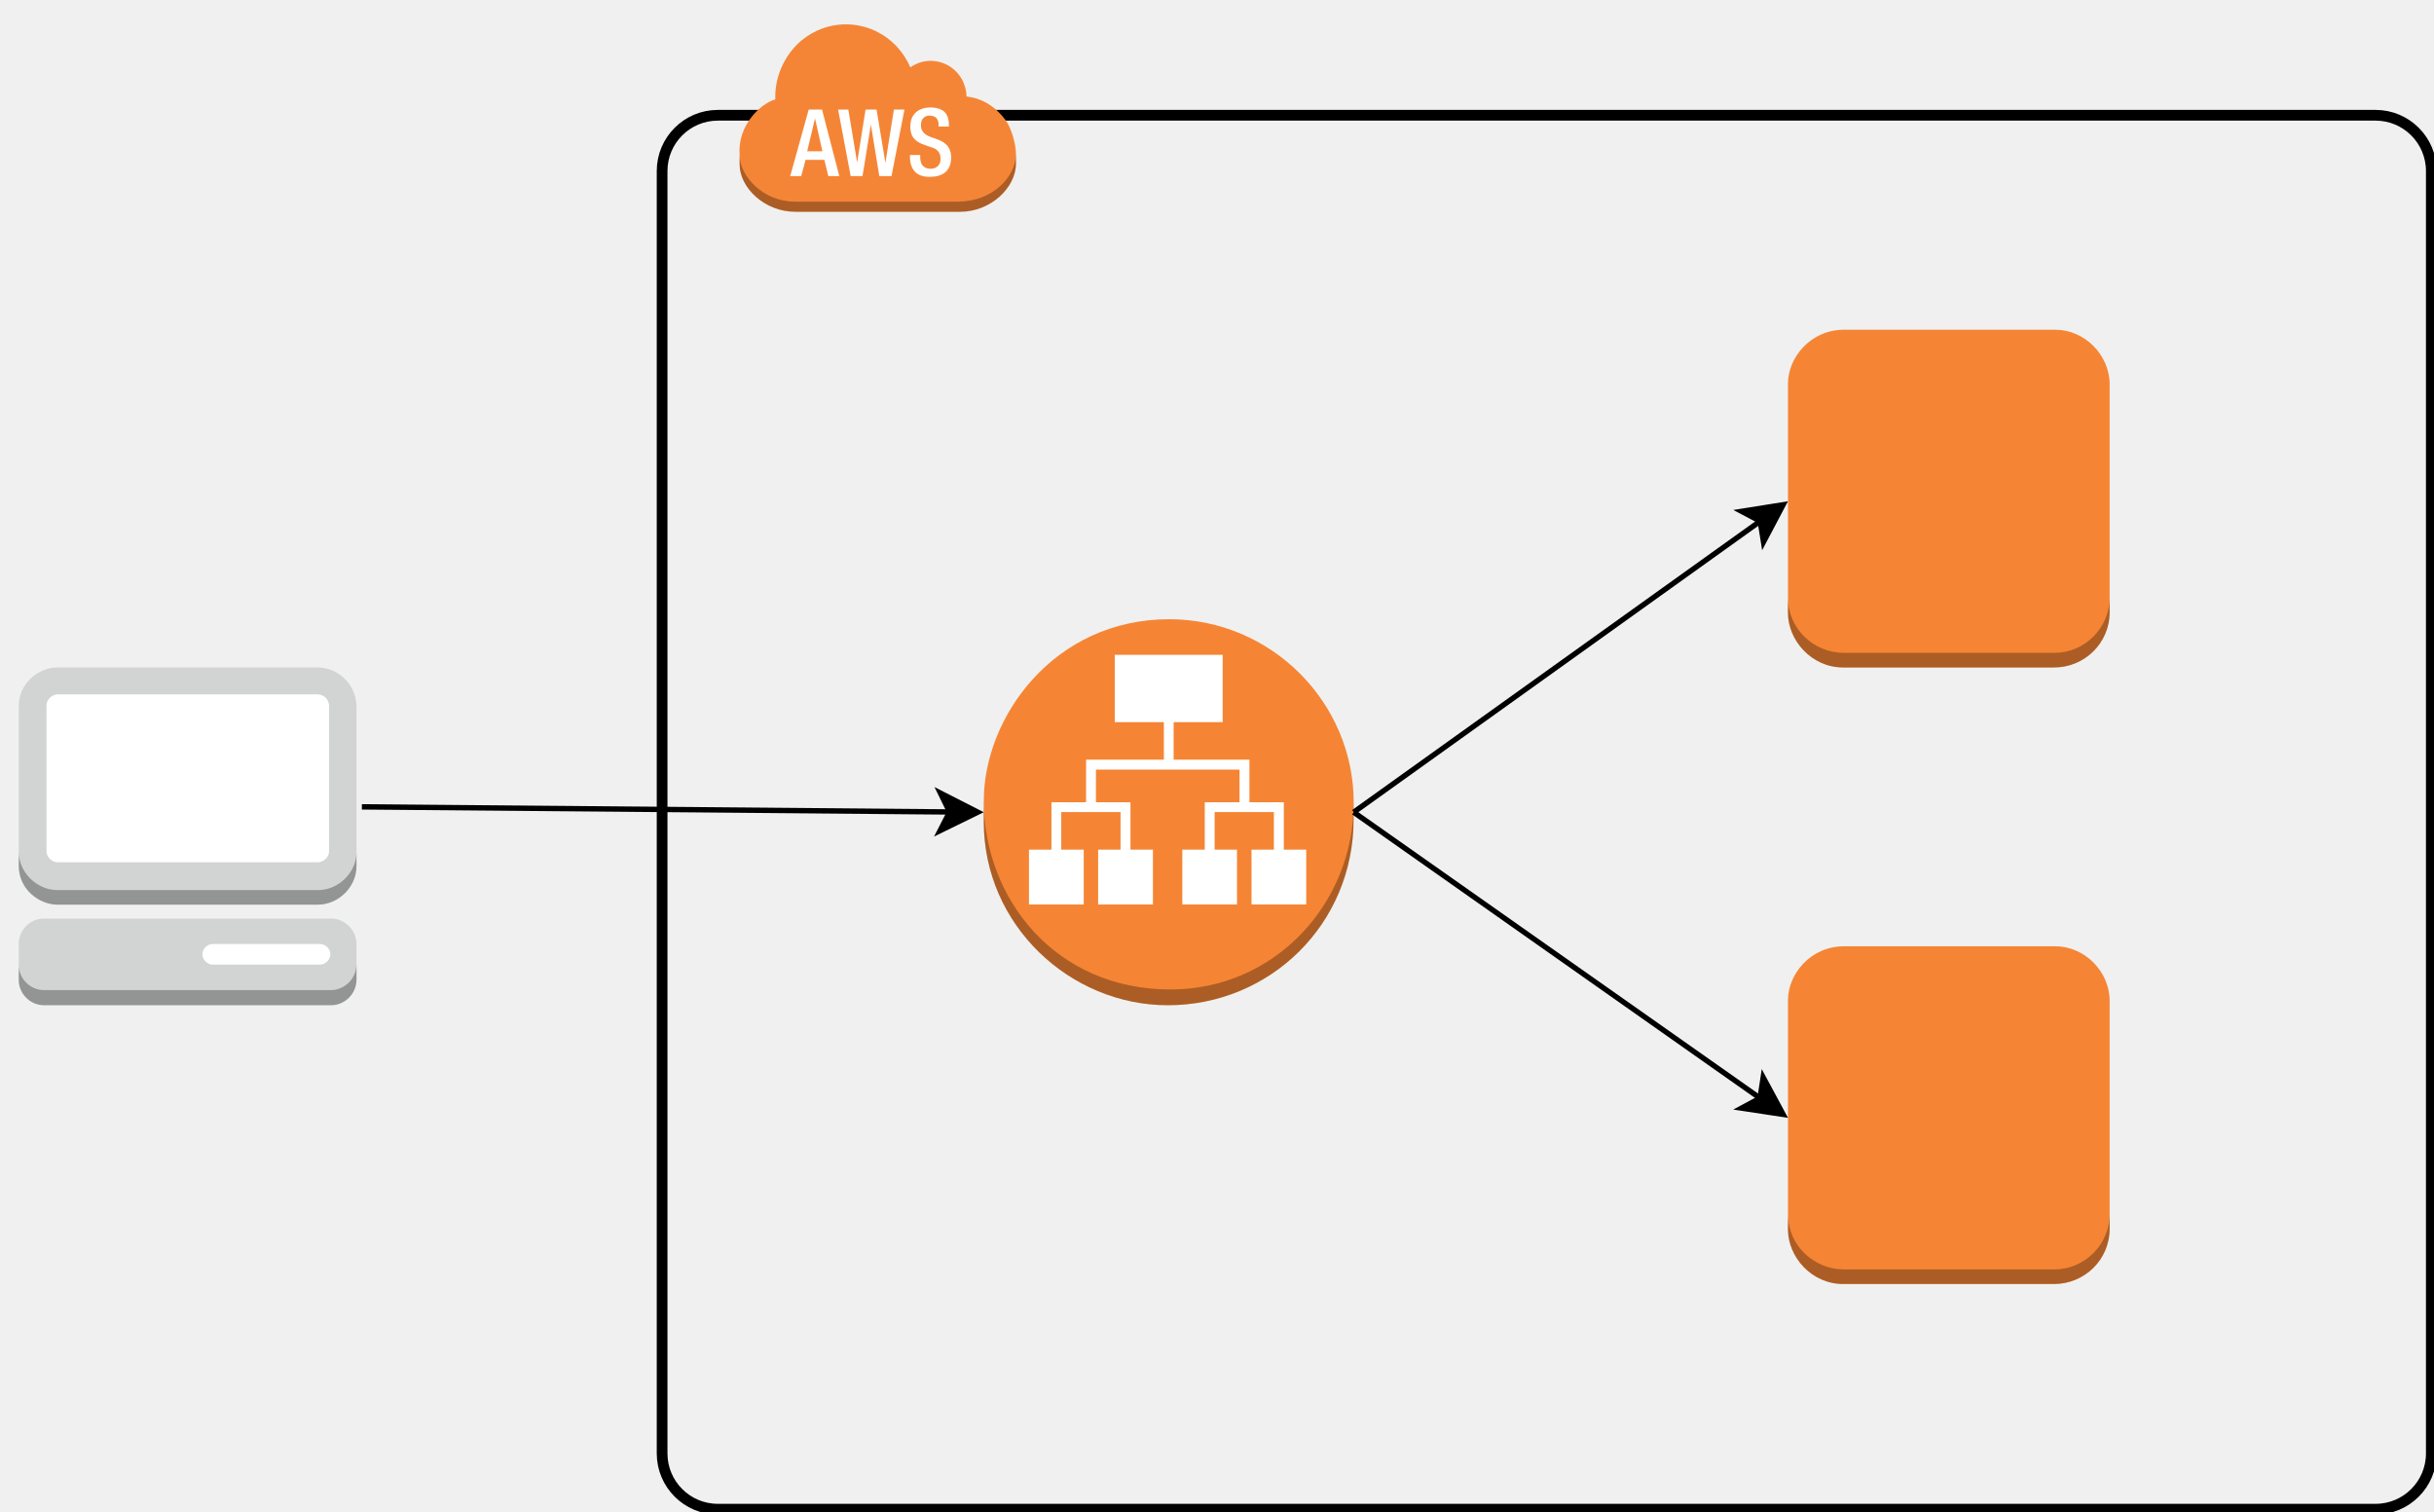
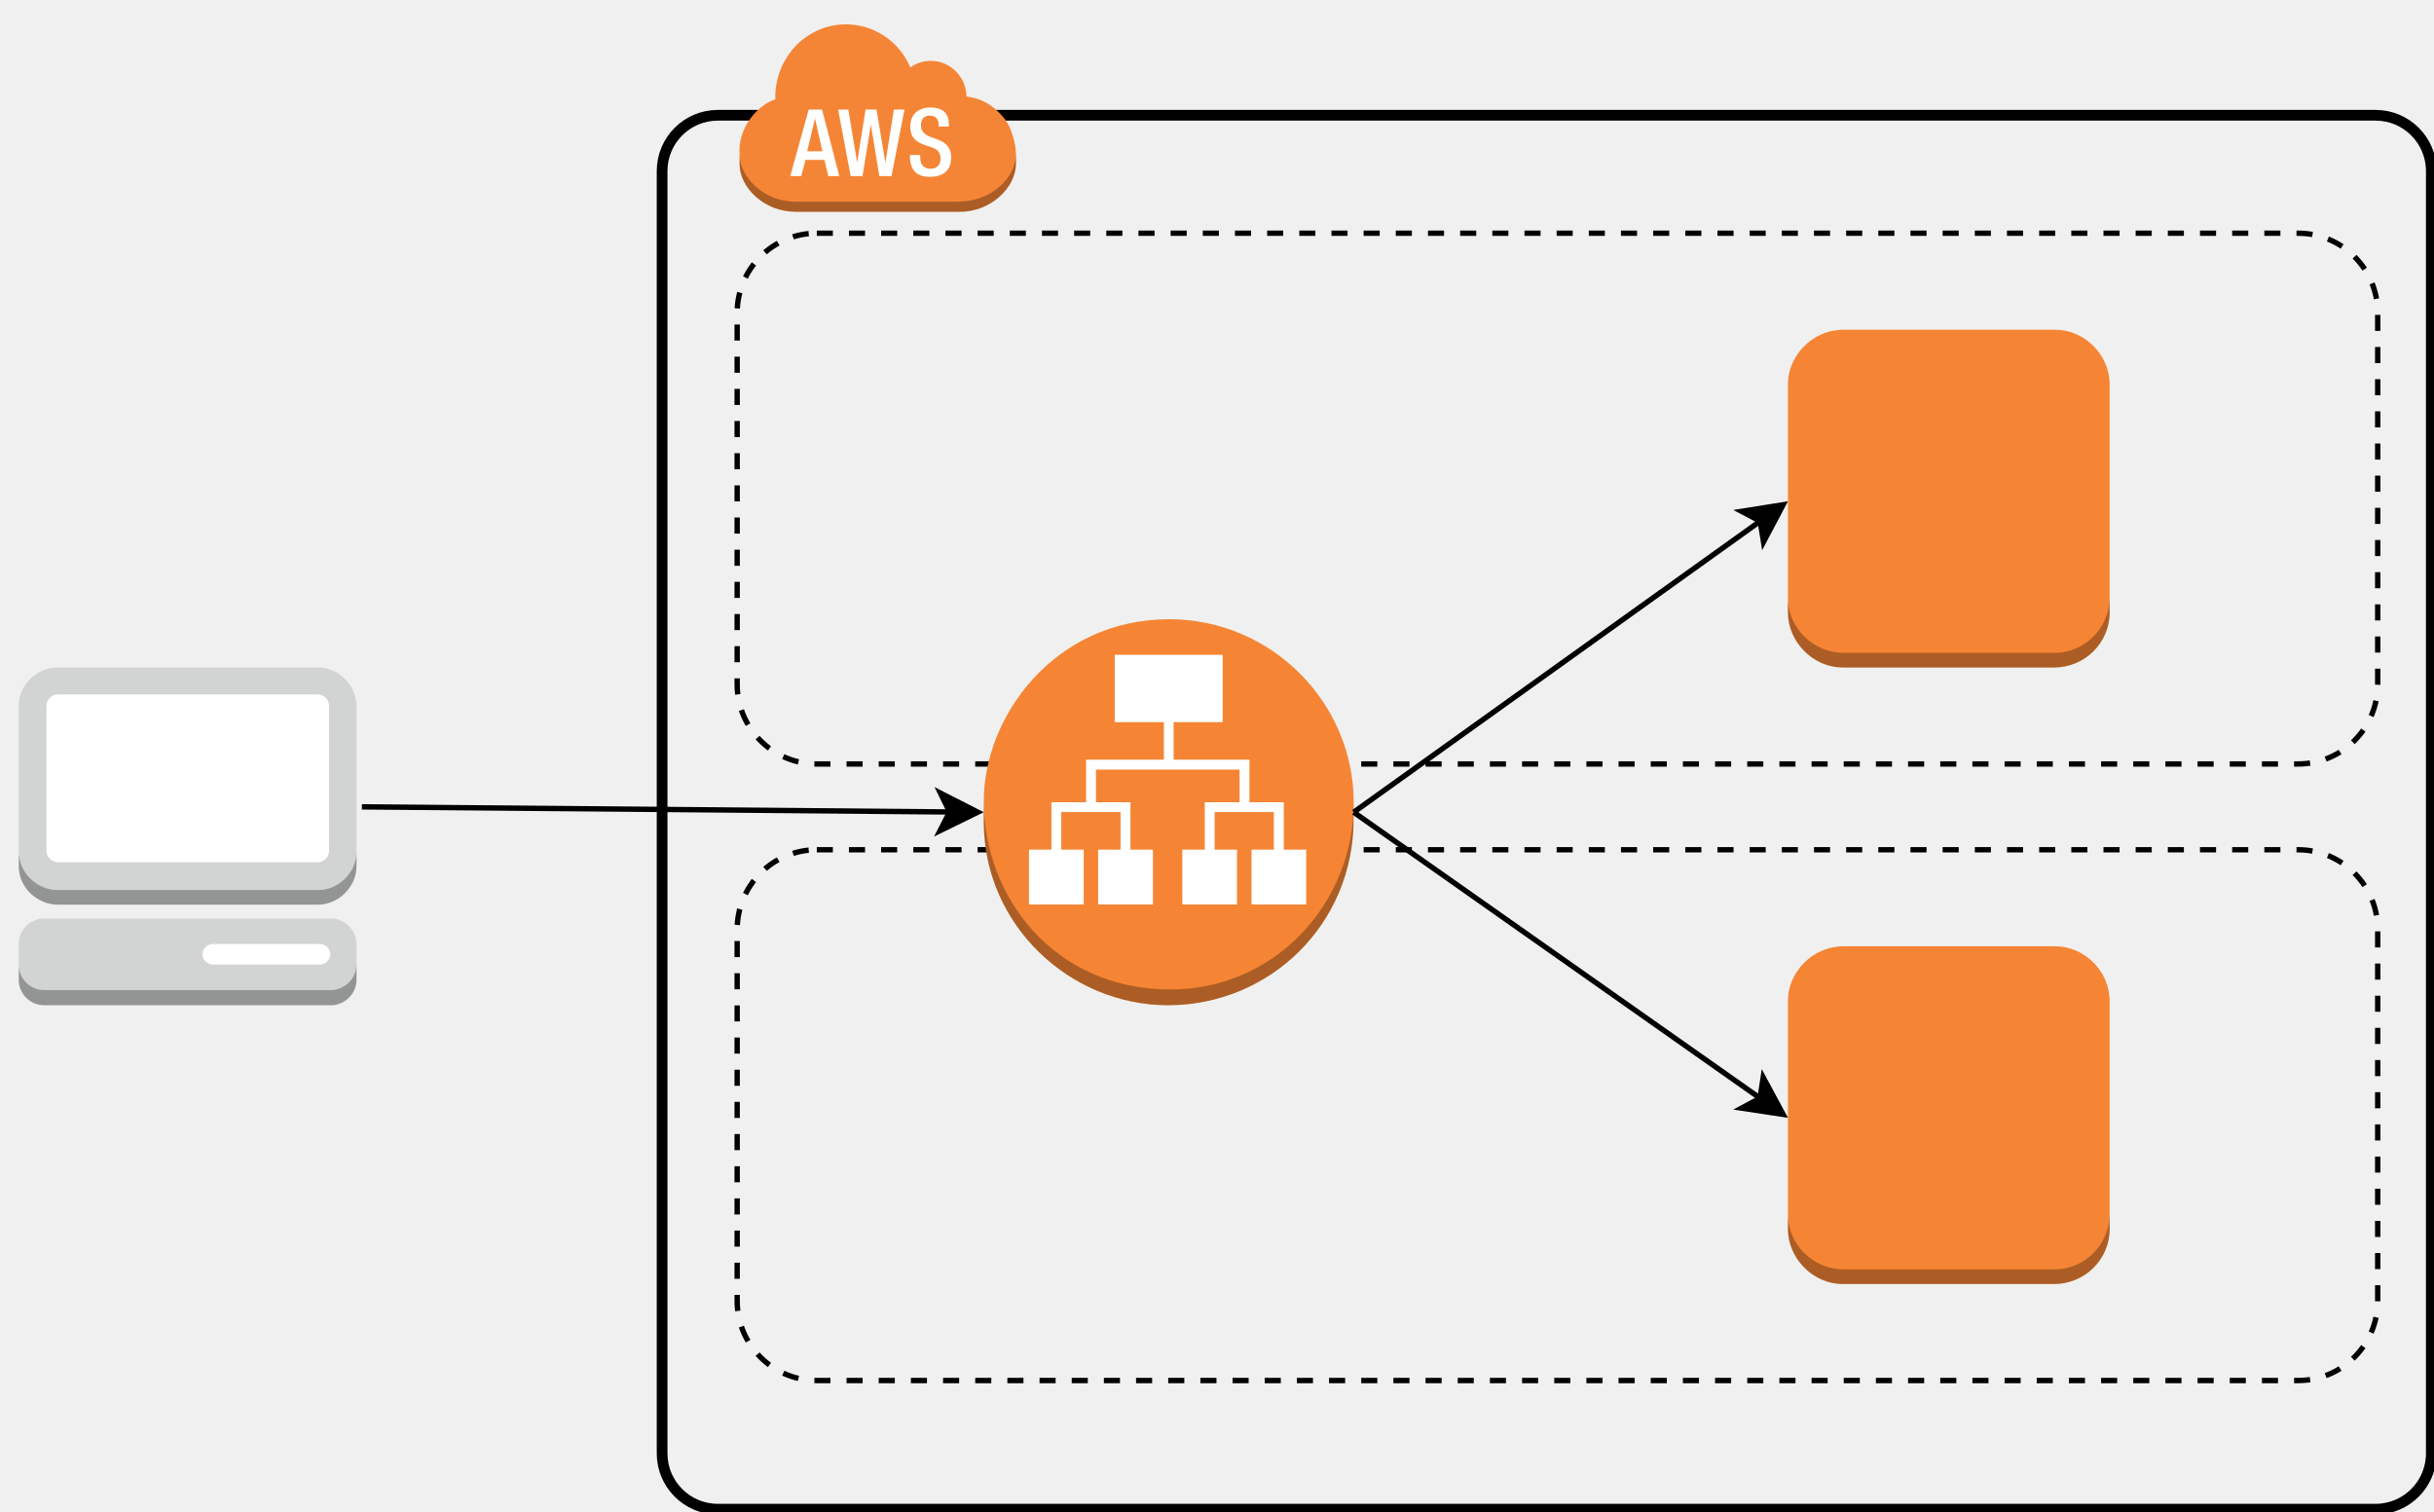
- <svg xmlns="http://www.w3.org/2000/svg" width="454px" height="282px" version="1.1" content="&lt;mxfile userAgent=&quot;Mozilla/5.0 (Macintosh; Intel Mac OS X 10_13_4) AppleWebKit/537.36 (KHTML, like Gecko) Chrome/66.0.336.139 Safari/537.36&quot; version=&quot;8.6.3&quot; editor=&quot;www.draw.io&quot; type=&quot;github&quot;&gt;&lt;diagram name=&quot;Page-1&quot; id=&quot;75ae5057-2f1f-a65a-41a6-c58fb5237df7&quot;&gt;7Vhdb9owFP01PA4ldj7gcYW2e5lUqdLWPVVubIJVJ0aOKbBfPzu5hhjDSgXrpmrwQO6xfW2fc09sMcCTan2ryGL+VVImBiii6wGeDhCKExyZH4tsOmSUpx1QKk6h0w645z8ZgDCuXHLKGq+jllJovvDBQtY1K7SHEaXkyu82k8KfdUFKFgD3BREh+p1TPQc0jqJdwxfGyzlMPUqh4YkUz6WSyxrmGyA8az9dc0VcLujfzAmVqx6Erwd4oqTU3VO1njBhuXW0deNujrRu161YrU8ZkNE4T/Mxjcb5OInR6FPSZXghYsncFtqF6o0jp90eswniAb4iqgD9EhNR0szbpsgEjVbymU2kkKodiaP2Y1pmXAiH17I2o69KRSg3q96DuxxOBGQRR5lNVMiKF/A8k7W+IRUXtui+MUVJTQCGFcYI4kNrmutKwJ5CFoHYF6Y0W/cgYPWWyYpptTFdoDV1pQwOQDnEq109YWeTea+UUAYggRout7l3OpoHkPJEWdHrsnrS9cgwfC9sl2pdWrMPyarBw8pwW7LK8PNoPNhIm8RT1TA7RVM8xcel9evoqKxBFV1n9hvURnZ+CVxAdzz2dcc5DnTPcCi7wy6qenph1QshlzQU+iYdpTg7LrQ3x4dUPUWJ7/YUBao7qK+6Ye1s1S9tbV43mtTFAUO3OifHdb4AkTnas08cvjazA2/NS9gHv04kq+lne70wUSFI09hy7RPK1lw/2OdhFGcQ/7C8D5MohfiOKW7WxhToYchSm4d+0I1IXbg/4CjNjVyqgv3+BNBElQyGQc0y6l2GQm36RXyAe4cpJojmL/4V6pAgMMOd5GYDuzfn3omZRXsHYbc9GNW/0+wlSnI/0TZ2iToOgkRtfWy3fVLJnHBbepP3yGIheGFYlPWjkIQ+PhFhvaj+ihnTPSJxloRmHIcFkaPzzXjC0XWyGT0jvq8Nk9B16N9y3fhSrkv8RGn6x1yXfeQTL3Gl/w4nXv5hTZb9N9nbTGbC3b8OXffdXzv4+hc=&lt;/diagram&gt;&lt;/mxfile&gt;" style="background-color: rgb(255, 255, 255);">
+ <svg xmlns="http://www.w3.org/2000/svg" width="454px" height="282px" version="1.1" content="&lt;mxfile userAgent=&quot;Mozilla/5.0 (Macintosh; Intel Mac OS X 10_13_4) AppleWebKit/537.36 (KHTML, like Gecko) Chrome/66.0.336.139 Safari/537.36&quot; version=&quot;8.6.3&quot; editor=&quot;www.draw.io&quot; type=&quot;github&quot;&gt;&lt;diagram name=&quot;Page-1&quot; id=&quot;75ae5057-2f1f-a65a-41a6-c58fb5237df7&quot;&gt;7Vhdb9sgFP01eVxkgz/ixzVpt5dJlSpt3VNFDbFRsYkwaZL9+kEMiTF2m6ppt1VzHuJ74V7gnHsAeQLn1faLQKvyG8eETUCAtxO4mAAQRjBQf9qzaz2zNG4dhaDYdDo6bugvYpwmrlhTTBqno+ScSbpynTmva5JLx4eE4Bu325Izd9QVKojnuMkR870/KJal8YZBcGz4SmhRmqFnsWm4R/lDIfi6NuNNAFzun7a5QjaX6d+UCPNNxwUvJ3AuOJftW7WdE6axtbC1cVcjrYd5C1LLUwKyNuARsTWxM97PS+4sFvvVEN0/nMCLTUkluVmhXLduFPvKV8qKmeYlZWzOGRfKrnmtOl1g1JSHcDMcEZJsR6ccHoBQBUZ4RaTYqS4mIAZRG2JqKwrS1t4cmYJB0vrKDkmZWSwyxVEcUh8BUi8Go2G8Zv8+XiAD74dXgsM0TjMcZGkWhWD2KXopgEjkZn+IuuAEymik4A/EwqekFuyfYVgLgTBVkPXcbQ4rcqA9VpI6Uc4rmpv3Ja/lFaoo00B+JwKjGhm3mWEIjD00pw7rIxQOED3Oqt0qLatp4LNqt+EuqyAJ3oBW8DytDnUdMBTeK92l2hb6MJmiTQOnlcK2IJXC507t8Q3XSRxWFbILsIALOE6tW0ejtHpVdJnon1cbyetL4Ay8w8zlHabQ4z2BPu3Wd1bW4zOznjO+xj7RV/Eshsk40c4YH5J1bw+P/T3curqsw+T1rJ9b2rRuJKrzAUHveY7GeT4DkCnoySf0t81kYNc8h3zg80CSGn/W11dl5Qw1jS7XLqBkS+Wtfp8GYWLsnxr3aRTExr4mgqq5EWH4UGCJ3W3XaCNia/YDRmFu+Frk5OkTQCJREBNmapZg57Ltc9Mt4gHsrU8QhiR9dK/oQ4SYEa45VQs47py9EzMJegdhuzwT1b0z9xJFqZvoYNtELQZeon19HJZ9UsmccFt6kfbQasVorlDk9R3jCN/dI6a1KP6IGOMekDCJfDFmfkGk4PViPOHoOlmMjhDfV4aRrzrwd6kuO5fqIjdRHL+Z6pKPfOJFtvTf4cRLP6zIkv8ie5nIlHn8qtV2P346hJe/AQ==&lt;/diagram&gt;&lt;/mxfile&gt;" resource="https://www.draw.io/#Httokutake%2Faws_training%2Fmaster%2Fimage%2Finfra3.svg" style="background-color: rgb(255, 255, 255);">
  <defs />
  <g transform="translate(0.5,0.5)">
+     <rect x="137" y="158" width="306" height="99" rx="14.85" ry="14.85" fill="none" stroke="#000000" stroke-dasharray="3 3" pointer-events="none" />
+     <rect x="137" y="43" width="306" height="99" rx="14.85" ry="14.85" fill="none" stroke="#000000" stroke-dasharray="3 3" pointer-events="none" />
    <rect x="123" y="21" width="330" height="260" rx="10.4" ry="10.4" fill="none" stroke="#000000" stroke-width="2" pointer-events="none" />
    <path d="M 10.18 168.24 C 6.94 168.24 3 165.5 3 161.01 L 3 131.1 C 3 127.3 6.32 124 10.26 124 L 58.8 124 C 62.41 124 66 127.03 66 131.4 L 66 161.03 C 66 165.04 62.53 168.24 58.82 168.24 Z M 7.74 187 C 5.01 187 3 184.74 3 182.31 L 3 175.45 C 3 173.16 4.97 170.84 7.67 170.84 L 61.33 170.84 C 63.76 170.84 66 172.93 66 175.66 L 66 182.16 C 66 184.98 63.7 187 61.26 187 Z" fill="#d2d3d3" stroke="none" pointer-events="none" />
    <path d="M 66 158.39 L 66 161.03 C 66 165.02 62.55 168.24 58.82 168.24 L 10.18 168.24 C 6.94 168.24 3 165.49 3 161.01 L 3 158.42 C 3 162.26 6.44 165.52 10.18 165.52 L 58.9 165.52 C 62.49 165.52 66 162.38 66 158.39 Z M 66 179.18 L 66 182.16 C 66 185 63.7 187 61.26 187 L 7.74 187 C 5.01 187 3 184.74 3 182.31 L 3 179.54 C 3 181.85 4.97 184.17 7.67 184.17 L 61.33 184.17 C 63.23 184.17 66 182.59 66 179.18 Z" fill-opacity="0.3" fill="#000000" stroke="none" pointer-events="none" />
    <rect x="3" y="124" width="0" height="0" fill="none" stroke="#e6e6e6" stroke-width="6" pointer-events="none" />
    <path d="M 10.24 160.34 C 9.23 160.34 8.17 159.39 8.17 158.29 L 8.17 131.13 C 8.17 130.07 9.09 129.02 10.29 129.02 L 58.71 129.02 C 59.99 129.02 60.88 130.07 60.88 131.17 L 60.88 158.23 C 60.88 159.3 59.96 160.34 58.7 160.34 Z M 39.14 179.42 C 38.14 179.42 37.25 178.44 37.25 177.57 C 37.25 176.42 38.2 175.58 39.17 175.58 L 59.18 175.58 C 60.15 175.58 61.12 176.41 61.12 177.51 C 61.12 178.44 60.23 179.42 59.23 179.42 Z" fill="#ffffff" stroke="none" pointer-events="none" />
    <path d="M 147.87 39 C 142 39 137.46 34.43 137.46 30.19 L 137.46 28.43 C 137 23.07 141.2 18.87 144.12 18.04 C 143.95 14.25 145.57 9.93 149 7.04 C 153.96 3 159.78 3.62 163.3 5.53 C 165.78 6.81 168.01 9.07 169.3 12.06 C 171.95 10.23 174.78 10.78 176.4 11.73 C 178.58 13.01 179.75 15.28 179.78 17.5 C 182.03 17.75 184.7 18.78 187.02 21.85 C 188.23 23.5 188.97 26.42 189 28.17 L 189 29.98 C 189 34.56 184.23 39 178.61 39 Z" fill="#f58536" stroke="none" pointer-events="none" />
    <path d="M 189 28.17 L 189 29.98 C 189 34.55 184.23 39 178.61 39 L 147.87 39 C 142 39 137.46 34.42 137.46 30.19 L 137.46 28.43 C 137.46 32.28 141.76 37.11 147.79 37.11 L 178.15 37.11 C 184.59 37.11 189 32.52 189 28.17 Z" fill-opacity="0.3" fill="#000000" stroke="none" pointer-events="none" />
    <rect x="137" y="3" width="0" height="0" fill="none" stroke="#e6e6e6" stroke-width="6" pointer-events="none" />
    <path d="M 150.06 27.72 L 152.9 27.72 L 151.52 21.59 Z M 152.83 19.94 L 156.05 32.34 L 154 32.34 L 153.27 29.32 L 149.76 29.32 L 148.95 32.34 L 146.9 32.34 L 150.34 19.94 Z M 168.2 19.94 L 165.79 32.34 L 163.51 32.34 L 161.94 22.73 L 160.38 32.34 L 158.17 32.34 L 155.83 19.94 L 157.73 19.94 L 159.38 29.81 L 160.95 19.94 L 163 19.94 L 164.65 29.88 L 166.23 19.94 Z M 176.49 23.11 L 174.58 23.11 C 174.62 22.17 174.38 21.55 173.78 21.25 C 173.41 21.07 172.62 20.92 172.01 21.29 C 171.68 21.5 171.27 21.89 171.28 22.92 C 171.3 24.23 172.24 24.72 173.16 25.09 C 174.28 25.45 175.27 25.76 176 26.47 C 177.13 27.55 177.02 29.27 176.7 30.31 C 176.26 31.59 175.26 32.21 173.91 32.42 C 172.71 32.56 171.42 32.53 170.47 31.81 C 169.4 30.95 169.2 29.68 169.23 28.41 L 171.14 28.41 C 171.11 29.25 171.22 29.91 171.56 30.33 C 172.08 30.99 172.98 31.09 173.76 30.88 C 174.71 30.58 174.96 29.69 174.93 29.12 C 174.95 28.06 174.42 27.38 173.48 27.06 C 171.95 26.52 170.79 26.28 169.96 25.3 C 169.54 24.82 169.13 23.83 169.37 22.28 C 169.58 20.98 170.44 20.22 171.22 19.9 C 172.31 19.39 174.08 19.46 175.03 19.94 C 176 20.39 176.56 21.38 176.49 23.11 Z" fill="#ffffff" stroke="none" pointer-events="none" />
    <path d="M 343.29 124 C 337.35 124 333 118.88 333 113.84 L 333 71.03 C 333 66.31 337.1 61 343.5 61 L 382.84 61 C 388.32 61 393 65.68 393 71.2 L 393 113.69 C 393 119.55 388.22 124 382.66 124 Z" fill="#f58534" stroke="none" pointer-events="none" />
    <path d="M 343.29 124 C 337.35 124 333 118.9 333 113.84 L 333 110.96 C 333 116.9 337.96 121.27 343.38 121.27 L 382.74 121.27 C 388.22 121.27 393 116.74 393 110.93 L 393 113.69 C 393 119.55 388.23 124 382.66 124 Z" fill-opacity="0.3" fill="#000000" stroke="none" pointer-events="none" />
    <path d="M 67 150 L 176.63 150.95" fill="none" stroke="#000000" stroke-miterlimit="10" pointer-events="none" />
    <path d="M 181.88 150.99 L 174.85 154.43 L 176.63 150.95 L 174.91 147.43 Z" fill="#000000" stroke="#000000" stroke-miterlimit="10" pointer-events="none" />
    <path d="M 217.34 187 C 199.11 187 183 172.09 183 152.8 L 183 148.88 C 183 133.27 196.07 115 217.6 115 C 236.54 115 252 130.45 252 149.21 L 251.98 152.3 C 251.98 171.95 236.3 187 217.34 187 Z" fill="#f58534" stroke="none" pointer-events="none" />
    <path d="M 252 149.21 L 251.98 152.3 C 251.98 171.97 236.3 187 217.34 187 C 199.11 187 183 172.08 183 152.8 L 183 148.88 C 183 166.94 196.2 184.06 217.84 184.06 C 237.26 184.06 252 168.06 252 149.21 Z" fill-opacity="0.3" fill="#000000" stroke="none" pointer-events="none" />
    <rect x="183" y="115" width="0" height="0" fill="none" stroke="#000000" pointer-events="none" />
    <path d="M 191.43 168.21 L 191.43 157.98 L 195.62 157.98 L 195.62 149.14 L 202.08 149.14 L 202.08 141.2 L 216.59 141.2 L 216.59 134.2 L 207.43 134.2 L 207.43 121.64 L 227.56 121.64 L 227.56 134.2 L 218.41 134.2 L 218.41 141.2 L 232.55 141.2 L 232.55 149.14 L 238.96 149.14 L 238.96 157.98 L 243.14 157.98 L 243.14 168.21 L 232.94 168.21 L 232.94 157.98 L 237.11 157.98 L 237.11 150.97 L 226.06 150.97 L 226.06 157.98 L 230.23 157.98 L 230.23 168.21 L 220.03 168.21 L 220.03 157.98 L 224.22 157.98 L 224.22 149.14 L 230.7 149.14 L 230.7 143.05 L 203.92 143.05 L 203.92 149.14 L 210.36 149.14 L 210.36 157.98 L 214.55 157.98 L 214.55 168.21 L 204.33 168.21 L 204.33 157.98 L 208.51 157.98 L 208.51 150.97 L 197.45 150.97 L 197.45 157.98 L 201.64 157.98 L 201.64 168.21 Z" fill="#ffffff" stroke="none" pointer-events="none" />
    <path d="M 252 151 L 327.82 96.71" fill="none" stroke="#000000" stroke-miterlimit="10" pointer-events="none" />
    <path d="M 332.09 93.65 L 328.44 100.57 L 327.82 96.71 L 324.36 94.88 Z" fill="#000000" stroke="#000000" stroke-miterlimit="10" pointer-events="none" />
    <path d="M 343.29 239 C 337.35 239 333 233.88 333 228.84 L 333 186.03 C 333 181.31 337.1 176 343.5 176 L 382.84 176 C 388.32 176 393 180.68 393 186.2 L 393 228.69 C 393 234.55 388.22 239 382.66 239 Z" fill="#f58534" stroke="none" pointer-events="none" />
    <path d="M 343.29 239 C 337.35 239 333 233.9 333 228.84 L 333 225.96 C 333 231.9 337.96 236.27 343.38 236.27 L 382.74 236.27 C 388.22 236.27 393 231.74 393 225.93 L 393 228.69 C 393 234.55 388.23 239 382.66 239 Z" fill-opacity="0.3" fill="#000000" stroke="none" pointer-events="none" />
    <path d="M 252 151 L 327.79 204.34" fill="none" stroke="#000000" stroke-miterlimit="10" pointer-events="none" />
    <path d="M 332.09 207.36 L 324.35 206.19 L 327.79 204.34 L 328.38 200.47 Z" fill="#000000" stroke="#000000" stroke-miterlimit="10" pointer-events="none" />
  </g>
</svg>
